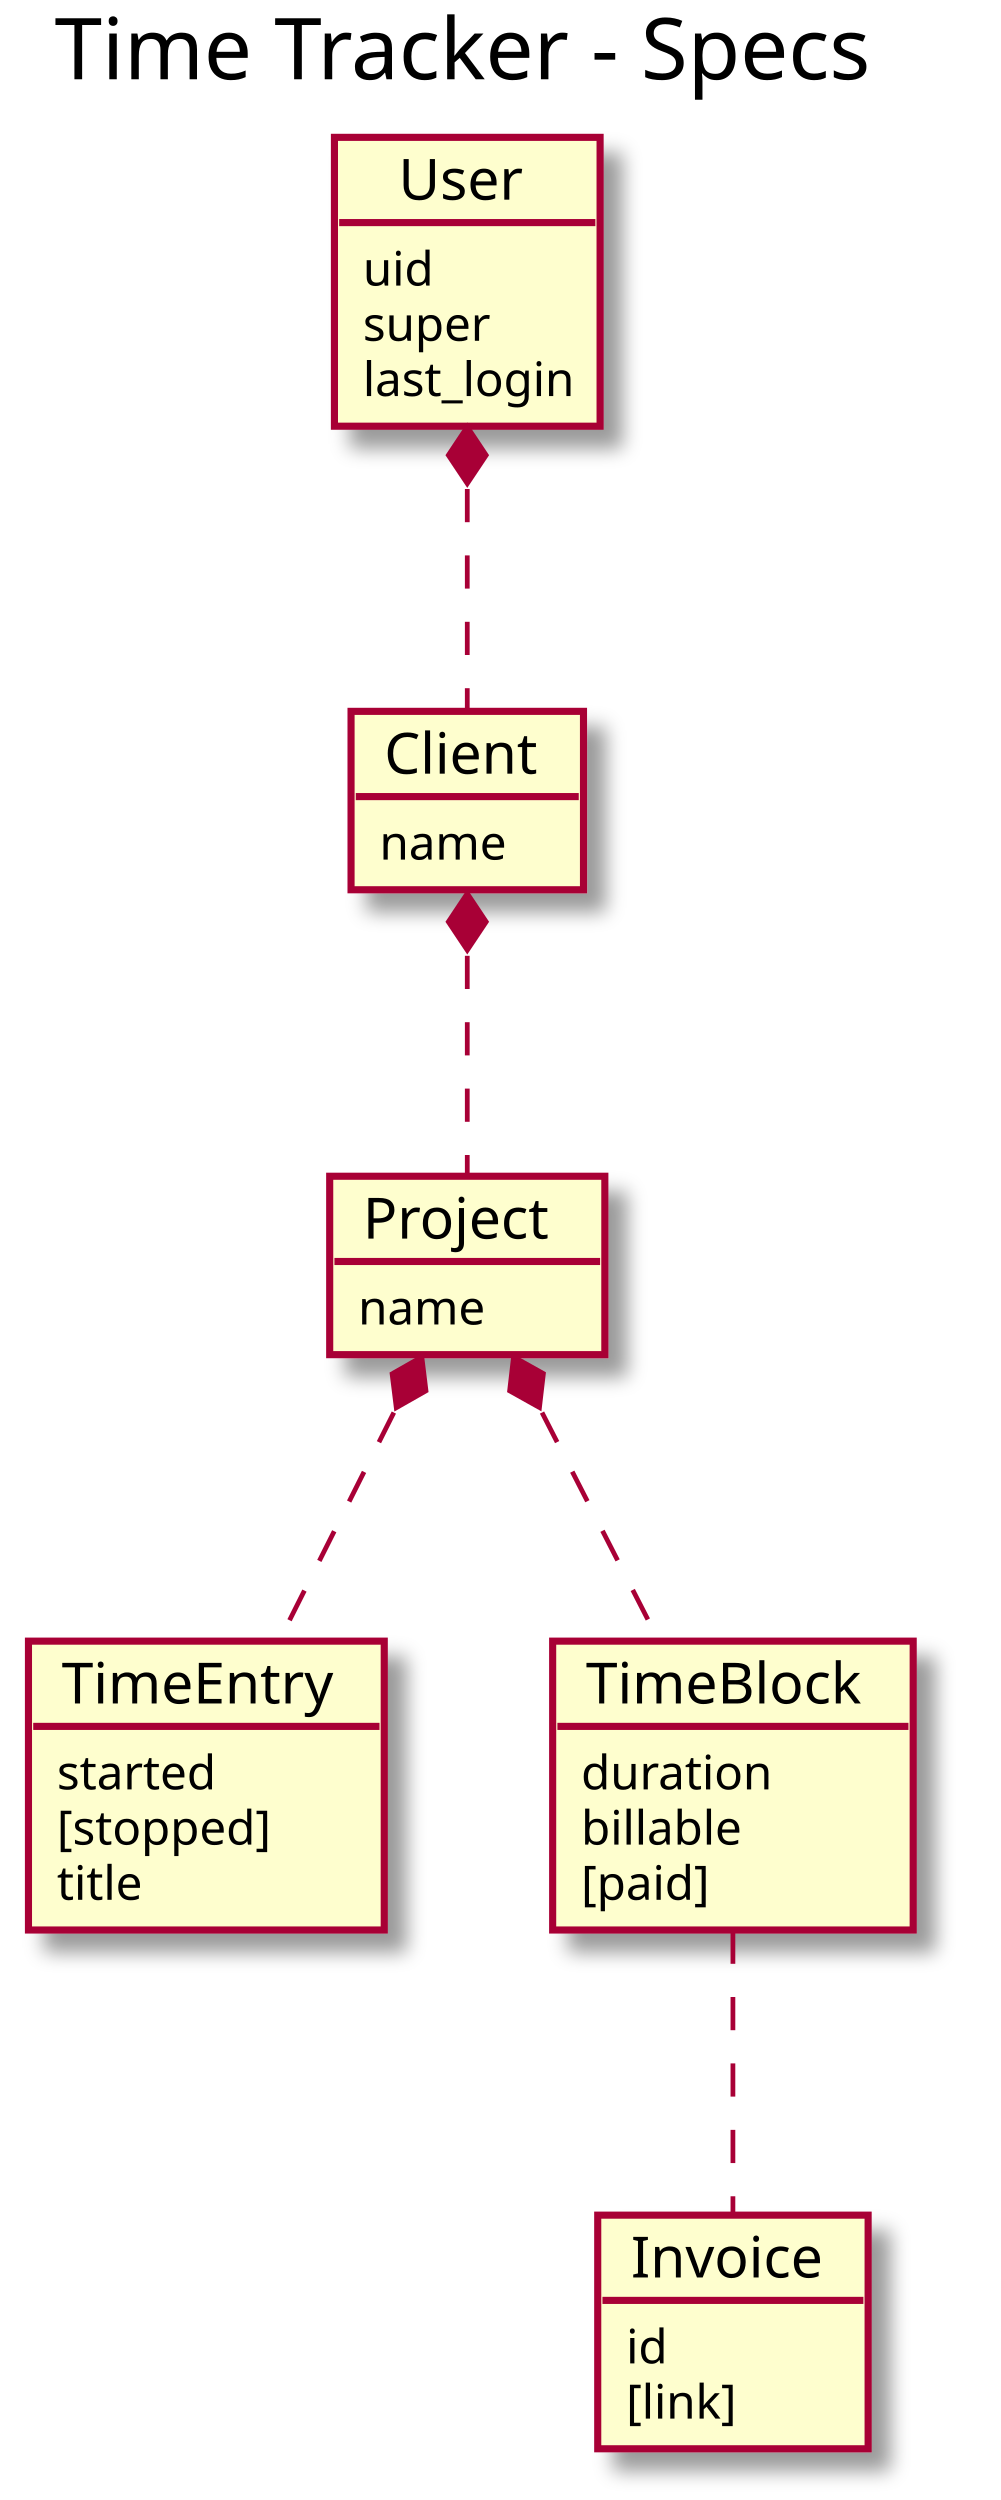
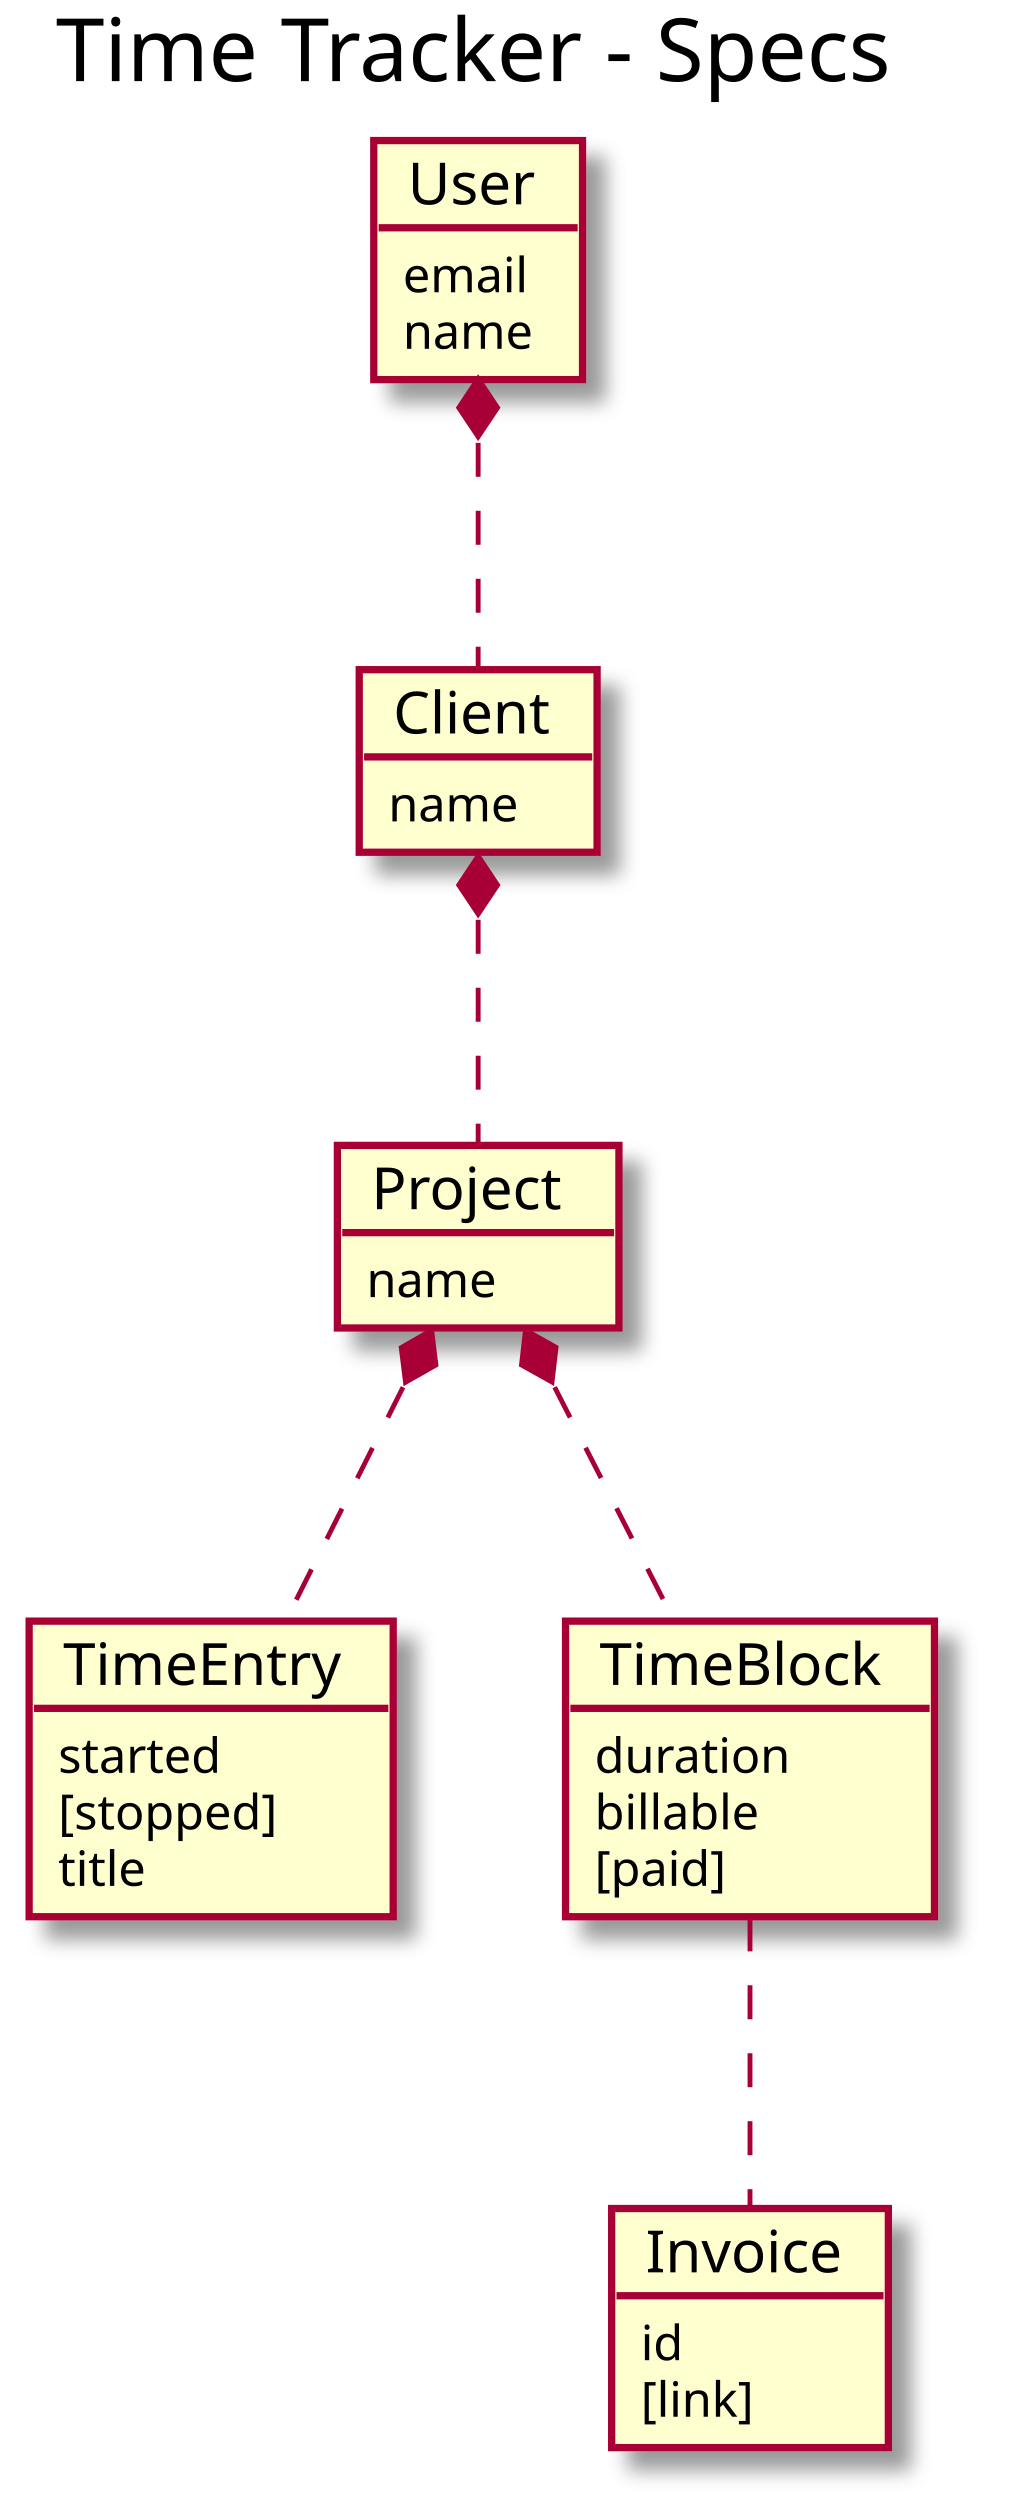
- <svg xmlns="http://www.w3.org/2000/svg" contentScriptType="application/ecmascript" contentStyleType="text/css" height="527px" preserveAspectRatio="none" style="width:211px;height:527px;" version="1.1" viewBox="0 0 211 527" width="211px" zoomAndPan="magnify">
+ <svg xmlns="http://www.w3.org/2000/svg" contentScriptType="application/ecmascript" contentStyleType="text/css" height="515px" preserveAspectRatio="none" style="width:211px;height:515px;" version="1.1" viewBox="0 0 211 515" width="211px" zoomAndPan="magnify">
  <defs>
-     <filter height="300%" id="funfdi6e46msm" width="300%" x="-1" y="-1">
+     <filter height="300%" id="fs4qya6ohzhdp" width="300%" x="-1" y="-1">
      <feGaussianBlur result="blurOut" stdDeviation="2.0" />
      <feColorMatrix in="blurOut" result="blurOut2" type="matrix" values="0 0 0 0 0 0 0 0 0 0 0 0 0 0 0 0 0 0 .4 0" />
      <feOffset dx="4.0" dy="4.0" in="blurOut2" result="blurOut3" />
      <feBlend in="SourceGraphic" in2="blurOut3" mode="normal" />
    </filter>
  </defs>
  <g>
    <text fill="#000000" font-family="sans-serif" font-size="18" lengthAdjust="spacingAndGlyphs" textLength="188" x="11.5" y="16.708">Time Tracker - Specs</text>
-     <rect fill="#FEFECE" filter="url(#funfdi6e46msm)" height="60.891" style="stroke: #A80036; stroke-width: 1.5;" width="56" x="70.5" y="28.953" />
+     <rect fill="#FEFECE" filter="url(#fs4qya6ohzhdp)" height="49.25" style="stroke: #A80036; stroke-width: 1.5;" width="43" x="77" y="28.953" />
    <text fill="#000000" font-family="sans-serif" font-size="12" lengthAdjust="spacingAndGlyphs" textLength="29" x="84" y="42.092">User</text>
-     <line style="stroke: #A80036; stroke-width: 1.5;" x1="71.5" x2="125.5" y1="46.922" y2="46.922" />
-     <text fill="#000000" font-family="sans-serif" font-size="10" lengthAdjust="spacingAndGlyphs" textLength="14" x="76.5" y="60.204">uid</text>
-     <text fill="#000000" font-family="sans-serif" font-size="10" lengthAdjust="spacingAndGlyphs" textLength="27" x="76.5" y="71.845">super</text>
-     <text fill="#000000" font-family="sans-serif" font-size="10" lengthAdjust="spacingAndGlyphs" textLength="44" x="76.5" y="83.485">last_login</text>
-     <rect fill="#FEFECE" filter="url(#funfdi6e46msm)" height="37.609" style="stroke: #A80036; stroke-width: 1.5;" width="49" x="74" y="149.953" />
-     <text fill="#000000" font-family="sans-serif" font-size="12" lengthAdjust="spacingAndGlyphs" textLength="35" x="81" y="163.092">Client</text>
-     <line style="stroke: #A80036; stroke-width: 1.5;" x1="75" x2="122" y1="167.922" y2="167.922" />
-     <text fill="#000000" font-family="sans-serif" font-size="10" lengthAdjust="spacingAndGlyphs" textLength="28" x="80" y="181.204">name</text>
-     <rect fill="#FEFECE" filter="url(#funfdi6e46msm)" height="37.609" style="stroke: #A80036; stroke-width: 1.5;" width="58" x="69.5" y="247.953" />
-     <text fill="#000000" font-family="sans-serif" font-size="12" lengthAdjust="spacingAndGlyphs" textLength="44" x="76.5" y="261.092">Project</text>
-     <line style="stroke: #A80036; stroke-width: 1.5;" x1="70.5" x2="126.5" y1="265.922" y2="265.922" />
-     <text fill="#000000" font-family="sans-serif" font-size="10" lengthAdjust="spacingAndGlyphs" textLength="28" x="75.5" y="279.204">name</text>
-     <rect fill="#FEFECE" filter="url(#funfdi6e46msm)" height="60.891" style="stroke: #A80036; stroke-width: 1.5;" width="75" x="6" y="345.953" />
-     <text fill="#000000" font-family="sans-serif" font-size="12" lengthAdjust="spacingAndGlyphs" textLength="61" x="13" y="359.092">TimeEntry</text>
-     <line style="stroke: #A80036; stroke-width: 1.5;" x1="7" x2="80" y1="363.922" y2="363.922" />
-     <text fill="#000000" font-family="sans-serif" font-size="10" lengthAdjust="spacingAndGlyphs" textLength="35" x="12" y="377.204">started</text>
-     <text fill="#000000" font-family="sans-serif" font-size="10" lengthAdjust="spacingAndGlyphs" textLength="47" x="12" y="388.845">[stopped]</text>
-     <text fill="#000000" font-family="sans-serif" font-size="10" lengthAdjust="spacingAndGlyphs" textLength="18" x="12" y="400.485">title</text>
-     <rect fill="#FEFECE" filter="url(#funfdi6e46msm)" height="60.891" style="stroke: #A80036; stroke-width: 1.5;" width="76" x="116.5" y="345.953" />
-     <text fill="#000000" font-family="sans-serif" font-size="12" lengthAdjust="spacingAndGlyphs" textLength="62" x="123.5" y="359.092">TimeBlock</text>
-     <line style="stroke: #A80036; stroke-width: 1.5;" x1="117.5" x2="191.5" y1="363.922" y2="363.922" />
-     <text fill="#000000" font-family="sans-serif" font-size="10" lengthAdjust="spacingAndGlyphs" textLength="40" x="122.5" y="377.204">duration</text>
-     <text fill="#000000" font-family="sans-serif" font-size="10" lengthAdjust="spacingAndGlyphs" textLength="32" x="122.5" y="388.845">billable</text>
-     <text fill="#000000" font-family="sans-serif" font-size="10" lengthAdjust="spacingAndGlyphs" textLength="28" x="122.5" y="400.485">[paid]</text>
-     <rect fill="#FEFECE" filter="url(#funfdi6e46msm)" height="49.25" style="stroke: #A80036; stroke-width: 1.5;" width="57" x="126" y="466.953" />
-     <text fill="#000000" font-family="sans-serif" font-size="12" lengthAdjust="spacingAndGlyphs" textLength="43" x="133" y="480.092">Invoice</text>
-     <line style="stroke: #A80036; stroke-width: 1.5;" x1="127" x2="182" y1="484.922" y2="484.922" />
-     <text fill="#000000" font-family="sans-serif" font-size="10" lengthAdjust="spacingAndGlyphs" textLength="8" x="132" y="498.204">id</text>
-     <text fill="#000000" font-family="sans-serif" font-size="10" lengthAdjust="spacingAndGlyphs" textLength="23" x="132" y="509.845">[link]</text>
-     <path d="M98.5,103.075 C98.5,119.228 98.5,136.729 98.5,149.631 " fill="none" id="User&lt;-Client" style="stroke: #A80036; stroke-width: 1.0; stroke-dasharray: 7.0,7.0;" />
-     <polygon fill="#A80036" points="98.5,89.955,94.5,95.955,98.5,101.955,102.5,95.955,98.5,89.955" style="stroke: #A80036; stroke-width: 1.0;" />
-     <path d="M98.5,201.477 C98.5,216.771 98.5,234.487 98.5,247.632 " fill="none" id="Client&lt;-Project" style="stroke: #A80036; stroke-width: 1.0; stroke-dasharray: 7.0,7.0;" />
-     <polygon fill="#A80036" points="98.5,188.315,94.5,194.315,98.5,200.315,102.5,194.315,98.5,188.315" style="stroke: #A80036; stroke-width: 1.0;" />
-     <path d="M83.025,297.762 C75.513,312.718 66.51,330.643 58.994,345.605 " fill="none" id="Project&lt;-TimeEntry" style="stroke: #A80036; stroke-width: 1.0; stroke-dasharray: 7.0,7.0;" />
-     <polygon fill="#A80036" points="88.92,286.026,82.652,289.593,83.534,296.75,89.801,293.184,88.92,286.026" style="stroke: #A80036; stroke-width: 1.0;" />
-     <path d="M114.256,297.762 C121.905,312.718 131.072,330.643 138.724,345.605 " fill="none" id="Project&lt;-TimeBlock" style="stroke: #A80036; stroke-width: 1.0; stroke-dasharray: 7.0,7.0;" />
-     <polygon fill="#A80036" points="108.254,286.026,107.425,293.19,113.719,296.71,114.548,289.547,108.254,286.026" style="stroke: #A80036; stroke-width: 1.0;" />
-     <path d="M154.5,406.969 C154.5,425.601 154.5,449.121 154.5,466.61 " fill="none" id="TimeBlock-Invoice" style="stroke: #A80036; stroke-width: 1.0; stroke-dasharray: 7.0,7.0;" />
+     <line style="stroke: #A80036; stroke-width: 1.5;" x1="78" x2="119" y1="46.922" y2="46.922" />
+     <text fill="#000000" font-family="sans-serif" font-size="10" lengthAdjust="spacingAndGlyphs" textLength="26" x="83" y="60.204">email</text>
+     <text fill="#000000" font-family="sans-serif" font-size="10" lengthAdjust="spacingAndGlyphs" textLength="28" x="83" y="71.845">name</text>
+     <rect fill="#FEFECE" filter="url(#fs4qya6ohzhdp)" height="37.609" style="stroke: #A80036; stroke-width: 1.5;" width="49" x="74" y="137.953" />
+     <text fill="#000000" font-family="sans-serif" font-size="12" lengthAdjust="spacingAndGlyphs" textLength="35" x="81" y="151.092">Client</text>
+     <line style="stroke: #A80036; stroke-width: 1.5;" x1="75" x2="122" y1="155.922" y2="155.922" />
+     <text fill="#000000" font-family="sans-serif" font-size="10" lengthAdjust="spacingAndGlyphs" textLength="28" x="80" y="169.204">name</text>
+     <rect fill="#FEFECE" filter="url(#fs4qya6ohzhdp)" height="37.609" style="stroke: #A80036; stroke-width: 1.5;" width="58" x="69.5" y="235.953" />
+     <text fill="#000000" font-family="sans-serif" font-size="12" lengthAdjust="spacingAndGlyphs" textLength="44" x="76.5" y="249.092">Project</text>
+     <line style="stroke: #A80036; stroke-width: 1.5;" x1="70.5" x2="126.5" y1="253.922" y2="253.922" />
+     <text fill="#000000" font-family="sans-serif" font-size="10" lengthAdjust="spacingAndGlyphs" textLength="28" x="75.5" y="267.204">name</text>
+     <rect fill="#FEFECE" filter="url(#fs4qya6ohzhdp)" height="60.891" style="stroke: #A80036; stroke-width: 1.5;" width="75" x="6" y="333.953" />
+     <text fill="#000000" font-family="sans-serif" font-size="12" lengthAdjust="spacingAndGlyphs" textLength="61" x="13" y="347.092">TimeEntry</text>
+     <line style="stroke: #A80036; stroke-width: 1.5;" x1="7" x2="80" y1="351.922" y2="351.922" />
+     <text fill="#000000" font-family="sans-serif" font-size="10" lengthAdjust="spacingAndGlyphs" textLength="35" x="12" y="365.204">started</text>
+     <text fill="#000000" font-family="sans-serif" font-size="10" lengthAdjust="spacingAndGlyphs" textLength="47" x="12" y="376.845">[stopped]</text>
+     <text fill="#000000" font-family="sans-serif" font-size="10" lengthAdjust="spacingAndGlyphs" textLength="18" x="12" y="388.485">title</text>
+     <rect fill="#FEFECE" filter="url(#fs4qya6ohzhdp)" height="60.891" style="stroke: #A80036; stroke-width: 1.5;" width="76" x="116.5" y="333.953" />
+     <text fill="#000000" font-family="sans-serif" font-size="12" lengthAdjust="spacingAndGlyphs" textLength="62" x="123.5" y="347.092">TimeBlock</text>
+     <line style="stroke: #A80036; stroke-width: 1.5;" x1="117.5" x2="191.5" y1="351.922" y2="351.922" />
+     <text fill="#000000" font-family="sans-serif" font-size="10" lengthAdjust="spacingAndGlyphs" textLength="40" x="122.5" y="365.204">duration</text>
+     <text fill="#000000" font-family="sans-serif" font-size="10" lengthAdjust="spacingAndGlyphs" textLength="32" x="122.5" y="376.845">billable</text>
+     <text fill="#000000" font-family="sans-serif" font-size="10" lengthAdjust="spacingAndGlyphs" textLength="28" x="122.5" y="388.485">[paid]</text>
+     <rect fill="#FEFECE" filter="url(#fs4qya6ohzhdp)" height="49.25" style="stroke: #A80036; stroke-width: 1.5;" width="57" x="126" y="454.953" />
+     <text fill="#000000" font-family="sans-serif" font-size="12" lengthAdjust="spacingAndGlyphs" textLength="43" x="133" y="468.092">Invoice</text>
+     <line style="stroke: #A80036; stroke-width: 1.5;" x1="127" x2="182" y1="472.922" y2="472.922" />
+     <text fill="#000000" font-family="sans-serif" font-size="10" lengthAdjust="spacingAndGlyphs" textLength="8" x="132" y="486.204">id</text>
+     <text fill="#000000" font-family="sans-serif" font-size="10" lengthAdjust="spacingAndGlyphs" textLength="23" x="132" y="497.845">[link]</text>
+     <path d="M98.5,91.227 C98.5,107.037 98.5,124.729 98.5,137.772 " fill="none" id="User&lt;-Client" style="stroke: #A80036; stroke-width: 1.0; stroke-dasharray: 7.0,7.0;" />
+     <polygon fill="#A80036" points="98.5,77.981,94.5,83.981,98.5,89.981,102.5,83.981,98.5,77.981" style="stroke: #A80036; stroke-width: 1.0;" />
+     <path d="M98.5,189.477 C98.5,204.771 98.5,222.487 98.5,235.632 " fill="none" id="Client&lt;-Project" style="stroke: #A80036; stroke-width: 1.0; stroke-dasharray: 7.0,7.0;" />
+     <polygon fill="#A80036" points="98.5,176.315,94.5,182.315,98.5,188.315,102.5,182.315,98.5,176.315" style="stroke: #A80036; stroke-width: 1.0;" />
+     <path d="M83.025,285.762 C75.513,300.718 66.51,318.643 58.994,333.605 " fill="none" id="Project&lt;-TimeEntry" style="stroke: #A80036; stroke-width: 1.0; stroke-dasharray: 7.0,7.0;" />
+     <polygon fill="#A80036" points="88.92,274.026,82.652,277.593,83.534,284.75,89.801,281.184,88.92,274.026" style="stroke: #A80036; stroke-width: 1.0;" />
+     <path d="M114.256,285.762 C121.905,300.718 131.072,318.643 138.724,333.605 " fill="none" id="Project&lt;-TimeBlock" style="stroke: #A80036; stroke-width: 1.0; stroke-dasharray: 7.0,7.0;" />
+     <polygon fill="#A80036" points="108.254,274.026,107.425,281.19,113.719,284.71,114.548,277.547,108.254,274.026" style="stroke: #A80036; stroke-width: 1.0;" />
+     <path d="M154.5,394.969 C154.5,413.601 154.5,437.121 154.5,454.61 " fill="none" id="TimeBlock-Invoice" style="stroke: #A80036; stroke-width: 1.0; stroke-dasharray: 7.0,7.0;" />
  </g>
</svg>
